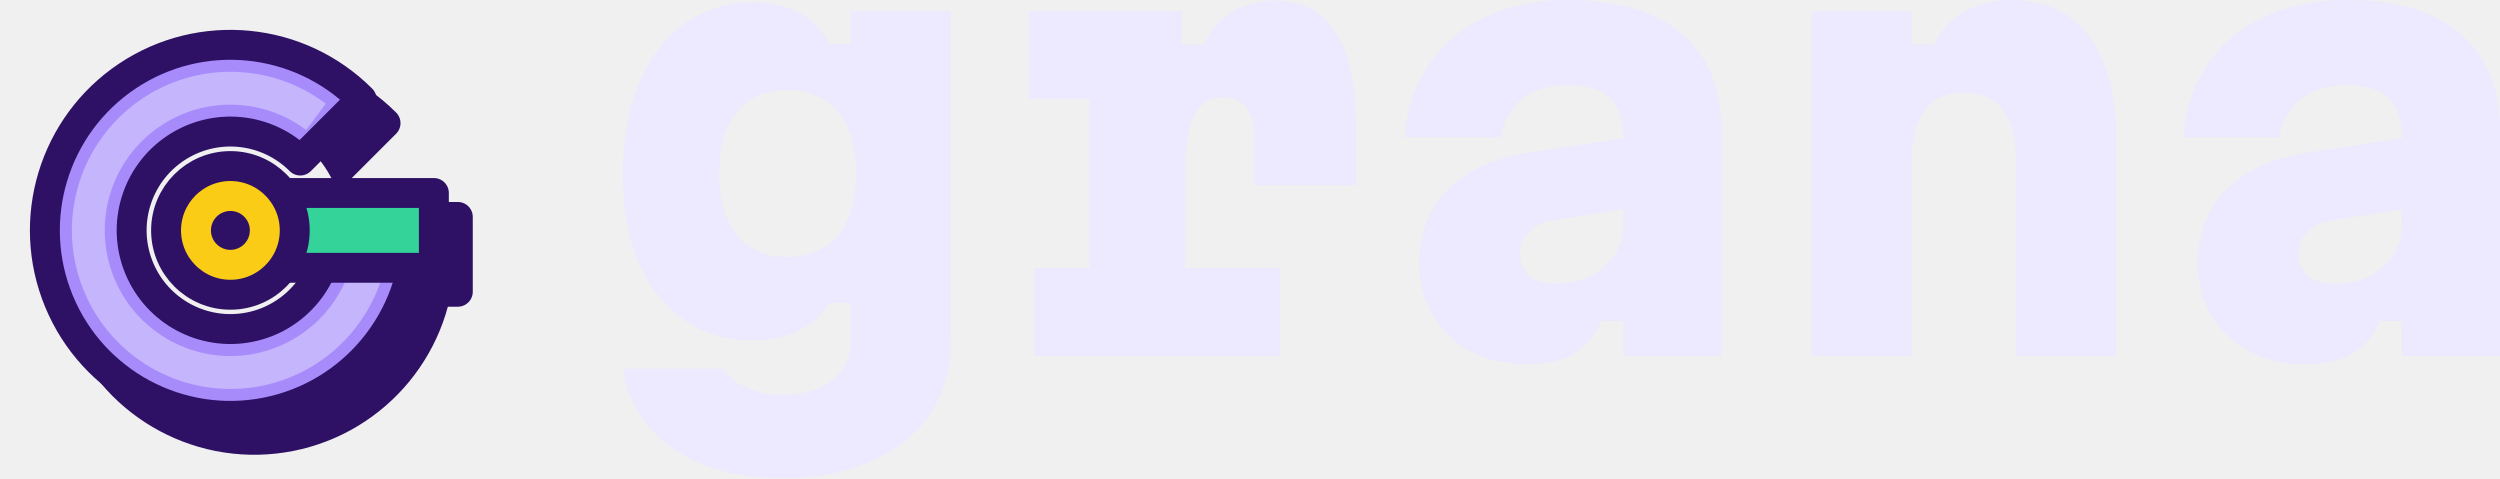
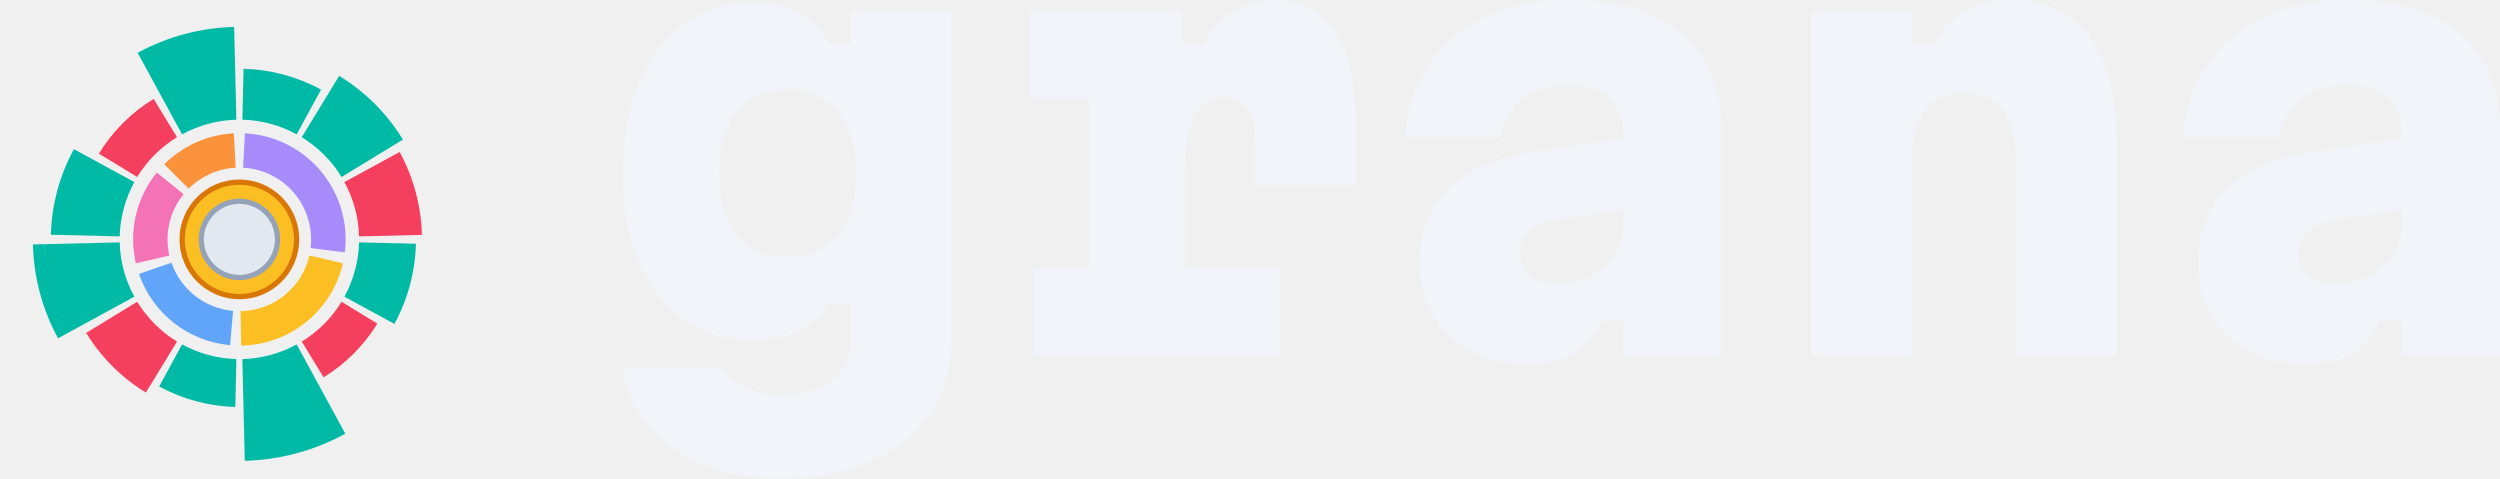
<svg xmlns="http://www.w3.org/2000/svg" viewBox="0 0 449.5 86">
  <g transform="scale(2.69)">
-     <mask id="grana-vao">
-       <rect width="32" height="32" fill="white" />
-       <circle cx="15.4" cy="15.4" r="7.6" fill="black" />
-     </mask>
-     <g mask="url(#grana-vao)">
-       <g transform="translate(1.6 1.6)" fill="#2E1065" stroke="#2E1065" stroke-width="2" stroke-linejoin="round">
-         <path d="M 27.8 15.4 A 12.4 12.4 0 1 1 24.17 6.63 L 20.07 10.73 A 6.6 6.6 0 1 0 22 15.4 Z" />
-         <path d="M 15.4 12.9 H 29 V 17.9 H 15.4 Z" />
-       </g>
-     </g>
-     <path d="M 27.8 15.4 A 12.4 12.4 0 1 1 24.17 6.63 L 20.07 10.73 A 6.6 6.6 0 1 0 22 15.4 Z" fill="#A78BFA" stroke="#2E1065" stroke-width="2" stroke-linejoin="round" />
-     <path d="M 25.9 16.88 A 10.6 10.6 0 1 1 21.78 6.93 L 20.46 8.69 A 8.4 8.4 0 1 0 23.72 16.57 Z" fill="#C4B5FD" />
-     <path d="M 15.4 12.9 H 29 V 17.9 H 15.4 Z" fill="#34D399" stroke="#2E1065" stroke-width="2" stroke-linejoin="round" />
-     <circle cx="15.4" cy="15.4" r="4.3" fill="#FACC15" stroke="#2E1065" stroke-width="2" />
-     <circle cx="15.4" cy="15.4" r="1.3" fill="#2E1065" />
+     <path d="M 16.28 4.6 A 11.4 11.4 0 0 1 21.46 5.99 L 19.83 8.98 A 8 8 0 0 0 16.2 8 Z" fill="#00BAA6" />
+     <path d="M 22.67 5.07 A 12.8 12.8 0 0 1 26.93 9.33 L 22.83 11.83 A 8 8 0 0 0 20.17 9.17 Z" fill="#00BAA6" />
+     <path d="M 26.71 10.16 A 12.2 12.2 0 0 1 28.2 15.7 L 24 15.8 A 8 8 0 0 0 23.02 12.17 Z" fill="#F43F5E" />
+     <path d="M 27.8 16.29 A 11.8 11.8 0 0 1 26.36 21.65 L 23.02 19.83 A 8 8 0 0 0 24 16.2 Z" fill="#00BAA6" />
+     <path d="M 25.22 21.63 A 10.8 10.8 0 0 1 21.63 25.22 L 20.17 22.83 A 8 8 0 0 0 22.83 20.17 Z" fill="#F43F5E" />
+     <path d="M 23.08 28.99 A 14.8 14.8 0 0 1 16.36 30.8 L 16.2 24 A 8 8 0 0 0 19.83 23.02 Z" fill="#00BAA6" />
+     <path d="M 15.73 27.2 A 11.2 11.2 0 0 1 10.64 25.83 L 12.17 23.02 A 8 8 0 0 0 15.8 24 Z" fill="#00BAA6" />
+     <path d="M 9.75 26.24 A 12 12 0 0 1 5.76 22.25 L 9.17 20.17 A 8 8 0 0 0 11.83 22.83 Z" fill="#F43F5E" />
+     <path d="M 3.88 22.61 A 13.8 13.8 0 0 1 2.2 16.34 L 8 16.2 A 8 8 0 0 0 8.98 19.83 Z" fill="#00BAA6" />
+     <path d="M 3.4 15.69 A 12.6 12.6 0 0 1 4.94 9.97 L 8.98 12.17 A 8 8 0 0 0 8 15.8 Z" fill="#00BAA6" />
+     <path d="M 6.61 10.27 A 11 11 0 0 1 10.27 6.61 L 11.83 9.17 A 8 8 0 0 0 9.17 11.83 Z" fill="#F43F5E" />
+     <path d="M 9.2 3.53 A 14.2 14.2 0 0 1 15.65 1.8 L 15.8 8 A 8 8 0 0 0 12.17 8.98 Z" fill="#00BAA6" />
+     <path d="M 16.37 8.91 A 7.1 7.1 0 0 1 23.05 16.87 L 20.76 16.58 A 4.8 4.8 0 0 0 16.25 11.21 Z" fill="#A78BFA" />
+     <path d="M 22.92 17.6 A 7.1 7.1 0 0 1 16.12 23.1 L 16.08 20.8 A 4.8 4.8 0 0 0 20.68 17.08 Z" fill="#FBBF24" />
+     <path d="M 15.38 23.07 A 7.1 7.1 0 0 1 9.29 18.31 L 11.46 17.56 A 4.8 4.8 0 0 0 15.58 20.78 Z" fill="#60A5FA" />
+     <path d="M 9.08 17.6 A 7.1 7.1 0 0 1 10.48 11.53 L 12.27 12.98 A 4.8 4.8 0 0 0 11.32 17.08 Z" fill="#F472B6" />
+     <path d="M 10.98 10.98 A 7.1 7.1 0 0 1 15.63 8.91 L 15.75 11.21 A 4.8 4.8 0 0 0 12.61 12.61 Z" fill="#FB923C" />
+     <circle cx="16" cy="16" r="4" fill="#D97706" />
+     <circle cx="16" cy="16" r="3.65" fill="#FBBF24" />
+     <circle cx="16" cy="16" r="2.55" fill="#E2E8F0" stroke="#94A3B8" stroke-width="0.35" />
  </g>
-   <path transform="translate(112 0)" fill="#EDE9FE" d="M59 61Q59 68.7 55.3 74.3Q51.6 79.9 44.7 82.9Q37.9 86 28.5 86Q20.7 86 14.6 83.6Q8.5 81.2 4.7 76.8Q0.9 72.4 0 66.3H17.9Q19.5 68.5 22.3 69.7Q25.1 71 28.5 71Q34.4 71 37.7 68.3Q41 65.7 41 61V54.5H37Q35.4 57.6 31.7 59.4Q28.1 61.2 23.6 61.2Q16.4 61.2 11.1 57.6Q5.8 53.9 2.9 47.3Q0 40.6 0 31.5Q0 21.9 2.9 15Q5.8 8 11.1 4.2Q16.4 0.4 23.6 0.4Q28.2 0.4 31.9 2.4Q35.5 4.4 37.1 7.9H41V2H59ZM17.3 31.2Q17.3 38.3 20.5 42.3Q23.8 46.2 29.6 46.2Q35.4 46.2 38.7 42.3Q41.9 38.3 41.9 31.2Q41.9 24 38.7 20.1Q35.4 16.2 29.6 16.2Q23.8 16.2 20.5 20.1Q17.3 24 17.3 31.2ZM73 2H100.5V8H104.5Q106.1 4.2 109.5 2.2Q113 0.1 117.3 0.1Q124.6 0.1 128.2 5.9Q131.8 11.6 131.8 23.1V33.3H113.6V25.3Q113.6 17.5 108 17.5Q104.4 17.5 102.8 20.7Q101.1 23.9 101.1 30.7V48.2H118.1V64H73.9V48.2H83.9V17.8H73ZM180.9 24.7V37.5L167.4 39.6Q164.6 40 163 41.6Q161.3 43.1 161.3 45.5Q161.3 48.1 162.9 49.5Q164.5 51 167.9 51Q171.3 51 174 49.6Q176.7 48.2 178.3 45.8Q179.9 43.5 179.9 40.6V25Q179.9 20.1 177.5 17.7Q175.1 15.3 170 15.3Q166.6 15.3 164.1 16.4Q161.5 17.5 159.9 19.6Q158.4 21.7 157.8 24.7H140.5Q141.2 17 145 11.5Q148.8 5.9 155.2 3Q161.6 0 170 0Q183.4 0 190.4 6.1Q197.5 12.1 197.5 23.6V64H179.9V57.7H175.9Q174.3 61.5 171.1 63.5Q167.8 65.5 162.5 65.5Q156.8 65.5 152.5 63.2Q148.1 60.9 145.7 56.8Q143.2 52.7 143.2 47.4Q143.2 39.1 148.4 34Q153.5 28.9 163.1 27.4ZM213.7 64V2H231.7V8H235.7Q237.6 4.2 241.2 2.1Q244.9 0 249.7 0Q255.7 0 259.9 2.9Q264.1 5.8 266.3 11.4Q268.5 17 268.5 25V64H250.5V29.3Q250.5 23 248.2 19.8Q245.8 16.7 241.2 16.7Q236.4 16.7 234.1 19.8Q231.7 23 231.7 29.3V64ZM320.9 24.7V37.5L307.4 39.6Q304.6 40 303 41.6Q301.3 43.1 301.3 45.5Q301.3 48.1 302.9 49.5Q304.5 51 307.9 51Q311.3 51 314 49.6Q316.7 48.2 318.3 45.8Q319.9 43.5 319.9 40.6V25Q319.9 20.1 317.5 17.7Q315.1 15.3 310 15.3Q306.6 15.3 304.1 16.4Q301.5 17.5 299.9 19.6Q298.4 21.7 297.8 24.7H280.5Q281.2 17 285 11.5Q288.8 5.9 295.2 3Q301.6 0 310 0Q323.4 0 330.4 6.1Q337.5 12.1 337.5 23.6V64H319.9V57.7H315.9Q314.3 61.5 311.1 63.5Q307.8 65.5 302.5 65.5Q296.8 65.5 292.5 63.2Q288.1 60.9 285.7 56.8Q283.2 52.7 283.2 47.4Q283.2 39.1 288.4 34Q293.5 28.9 303.1 27.4Z" />
+   <path transform="translate(112 0)" fill="#F1F5F9" d="M59 61Q59 68.7 55.3 74.3Q51.6 79.9 44.7 82.9Q37.9 86 28.5 86Q20.7 86 14.6 83.6Q8.5 81.2 4.7 76.8Q0.9 72.4 0 66.3H17.9Q19.5 68.5 22.3 69.7Q25.1 71 28.5 71Q34.4 71 37.7 68.3Q41 65.7 41 61V54.5H37Q35.4 57.6 31.7 59.4Q28.1 61.2 23.6 61.2Q16.4 61.2 11.1 57.6Q5.8 53.9 2.9 47.3Q0 40.6 0 31.5Q0 21.9 2.9 15Q5.8 8 11.1 4.2Q16.4 0.4 23.6 0.4Q28.2 0.4 31.9 2.4Q35.5 4.4 37.1 7.9H41V2H59ZM17.3 31.2Q17.3 38.3 20.5 42.3Q23.8 46.2 29.6 46.2Q35.4 46.2 38.7 42.3Q41.9 38.3 41.9 31.2Q41.9 24 38.7 20.1Q35.4 16.2 29.6 16.2Q23.8 16.2 20.5 20.1Q17.3 24 17.3 31.2ZM73 2H100.5V8H104.5Q106.1 4.2 109.5 2.2Q113 0.1 117.3 0.1Q124.6 0.1 128.2 5.9Q131.8 11.6 131.8 23.1V33.3H113.6V25.3Q113.6 17.5 108 17.5Q104.4 17.5 102.8 20.7Q101.1 23.9 101.1 30.7V48.2H118.1V64H73.9V48.2H83.9V17.8H73ZM180.9 24.7V37.5L167.4 39.6Q164.6 40 163 41.6Q161.3 43.1 161.3 45.5Q161.3 48.1 162.9 49.5Q164.5 51 167.9 51Q171.3 51 174 49.6Q176.7 48.2 178.3 45.8Q179.9 43.5 179.9 40.6V25Q179.9 20.1 177.5 17.7Q175.1 15.3 170 15.3Q166.6 15.3 164.1 16.4Q161.5 17.5 159.9 19.6Q158.4 21.7 157.8 24.7H140.5Q141.2 17 145 11.5Q148.8 5.9 155.2 3Q161.6 0 170 0Q183.4 0 190.4 6.1Q197.5 12.1 197.5 23.6V64H179.9V57.7H175.9Q174.3 61.5 171.1 63.5Q167.8 65.5 162.5 65.5Q156.8 65.5 152.5 63.2Q148.1 60.9 145.7 56.8Q143.2 52.7 143.2 47.4Q143.2 39.1 148.4 34Q153.5 28.9 163.1 27.4ZM213.7 64V2H231.7V8H235.7Q237.6 4.2 241.2 2.1Q244.9 0 249.7 0Q255.7 0 259.9 2.9Q264.1 5.8 266.3 11.4Q268.5 17 268.5 25V64H250.5V29.3Q250.5 23 248.2 19.8Q245.8 16.7 241.2 16.7Q236.4 16.7 234.1 19.8Q231.7 23 231.7 29.3V64ZM320.9 24.7V37.5L307.4 39.6Q304.6 40 303 41.6Q301.3 43.1 301.3 45.5Q301.3 48.1 302.9 49.5Q304.5 51 307.9 51Q311.3 51 314 49.6Q316.7 48.2 318.3 45.8Q319.9 43.5 319.9 40.6V25Q319.9 20.1 317.5 17.7Q315.1 15.3 310 15.3Q306.6 15.3 304.1 16.4Q301.5 17.5 299.9 19.6Q298.4 21.7 297.8 24.7H280.5Q281.2 17 285 11.5Q288.8 5.9 295.2 3Q301.6 0 310 0Q323.4 0 330.4 6.1Q337.5 12.1 337.5 23.6V64H319.9V57.7H315.9Q314.3 61.5 311.1 63.5Q307.8 65.5 302.5 65.5Q296.8 65.5 292.5 63.2Q288.1 60.9 285.7 56.8Q283.2 52.7 283.2 47.4Q283.2 39.1 288.4 34Q293.5 28.9 303.1 27.4Z" />
</svg>
